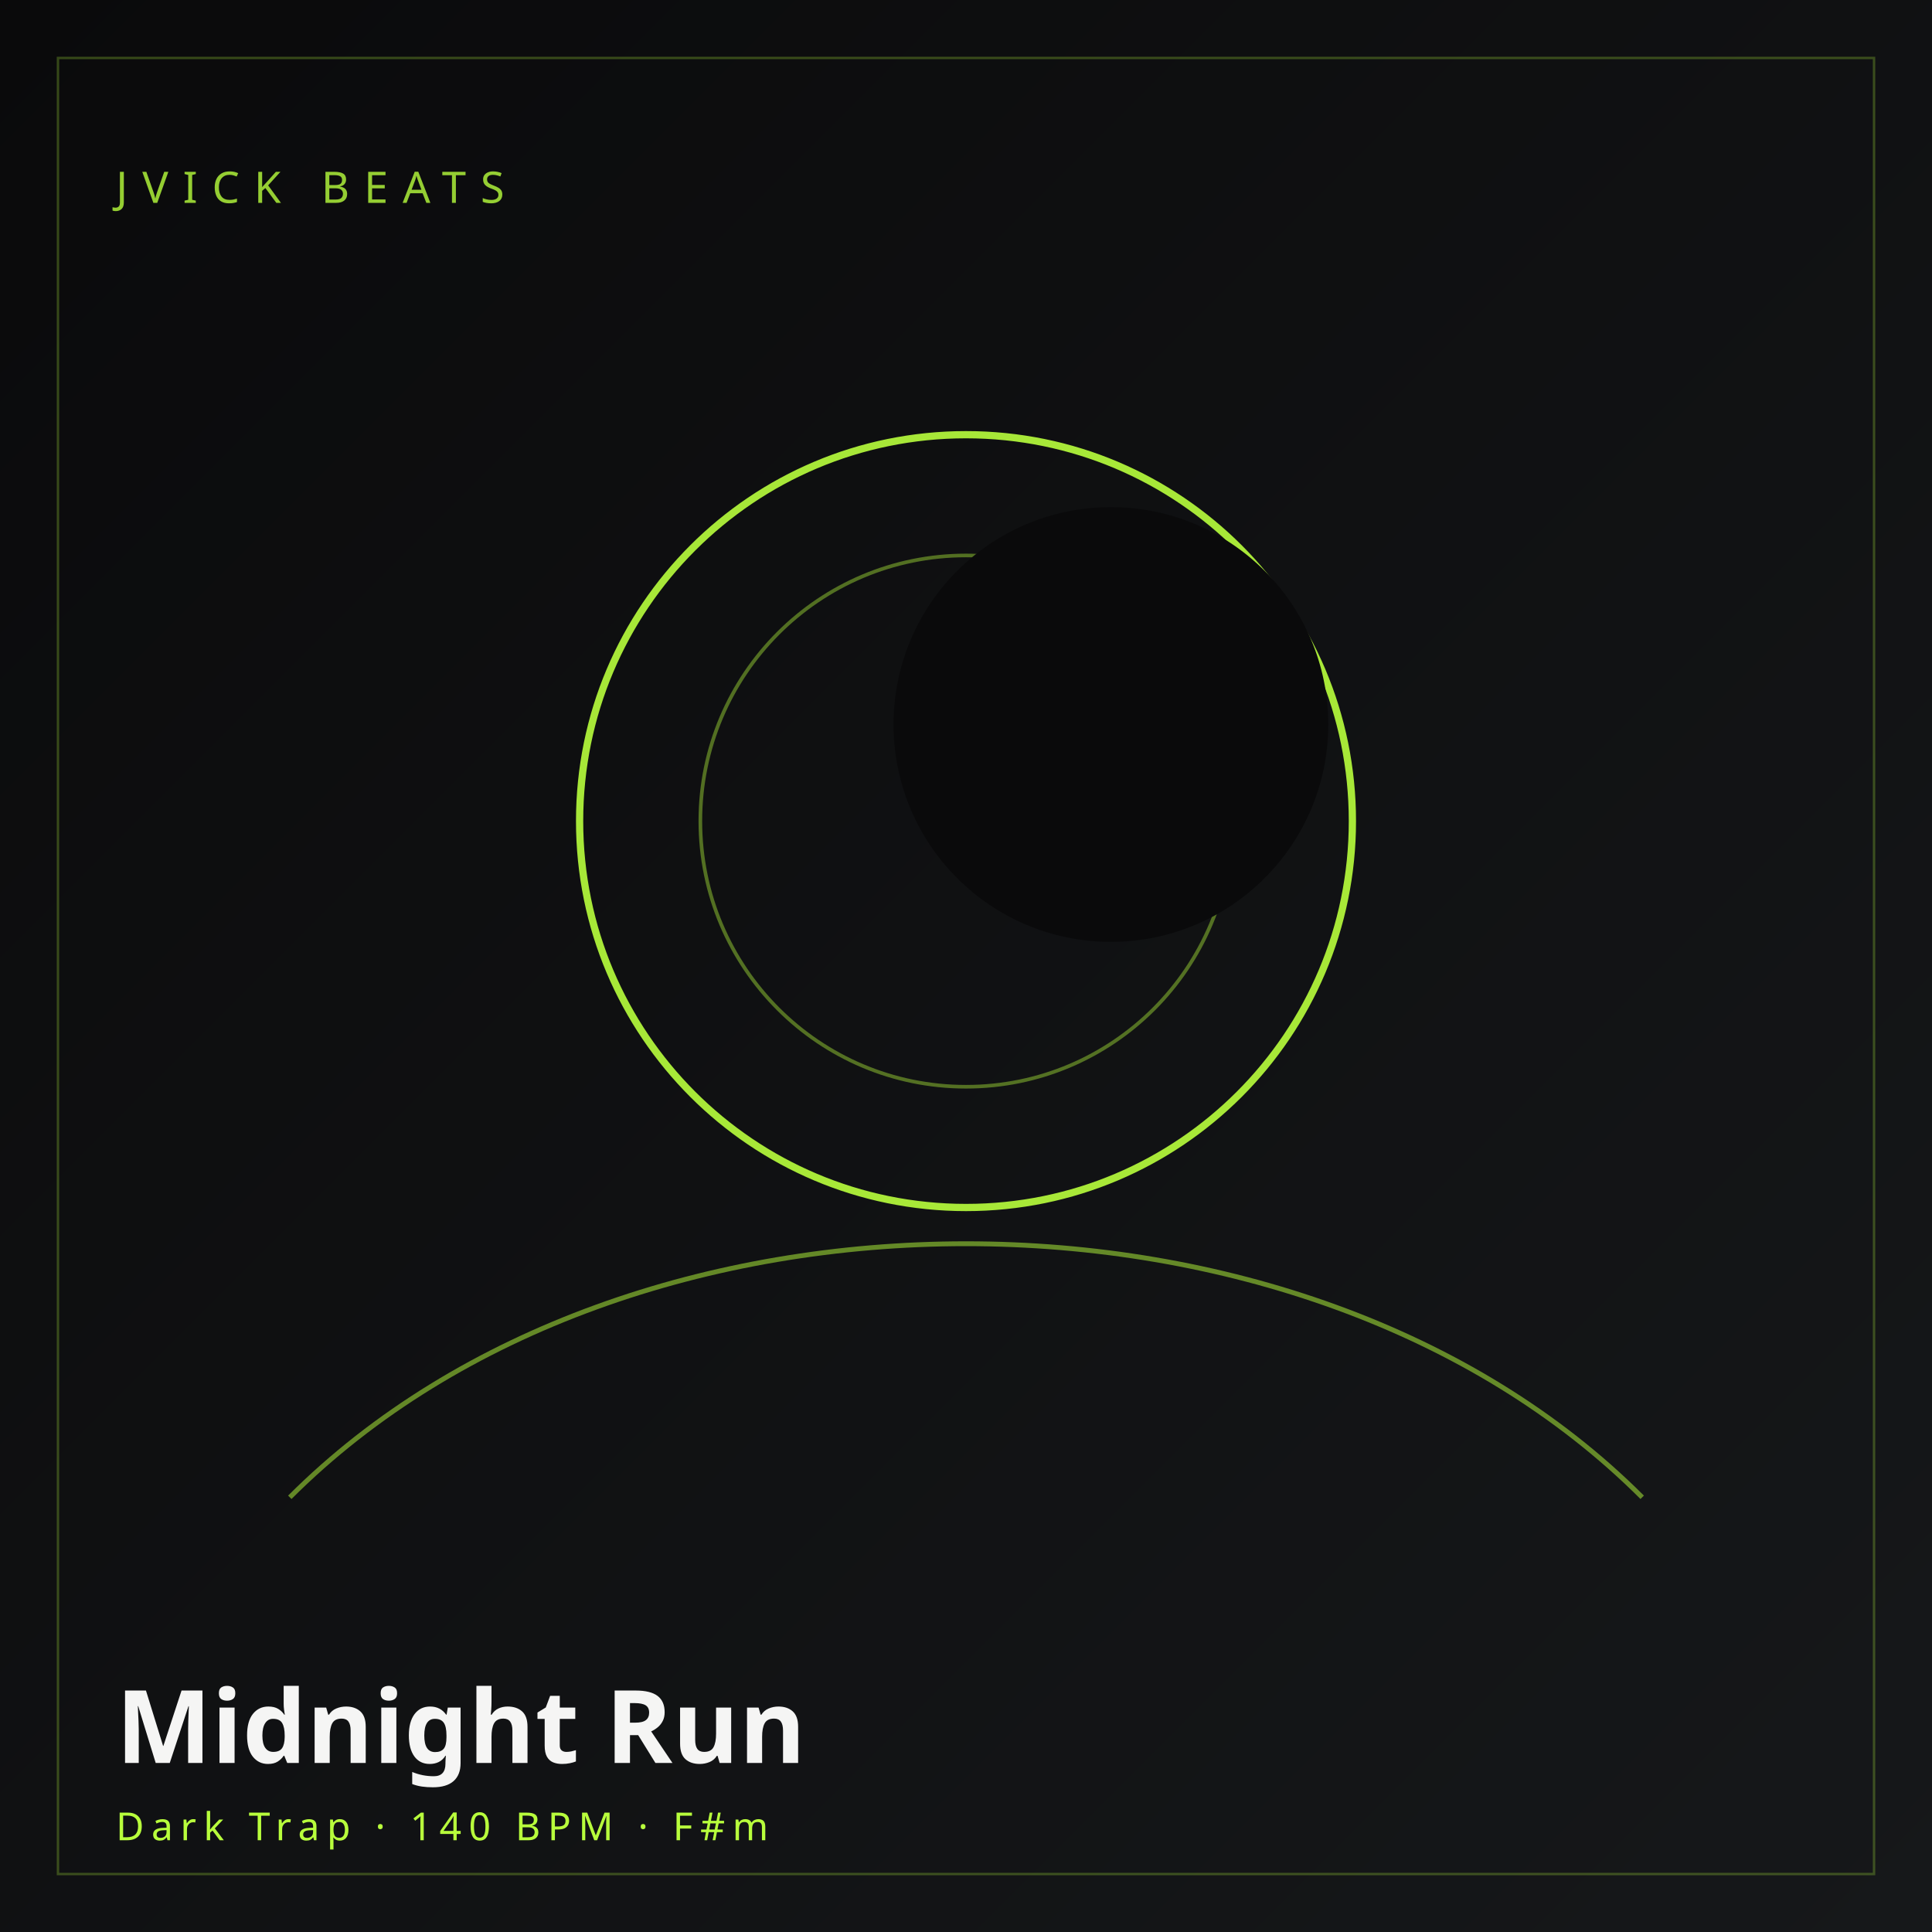
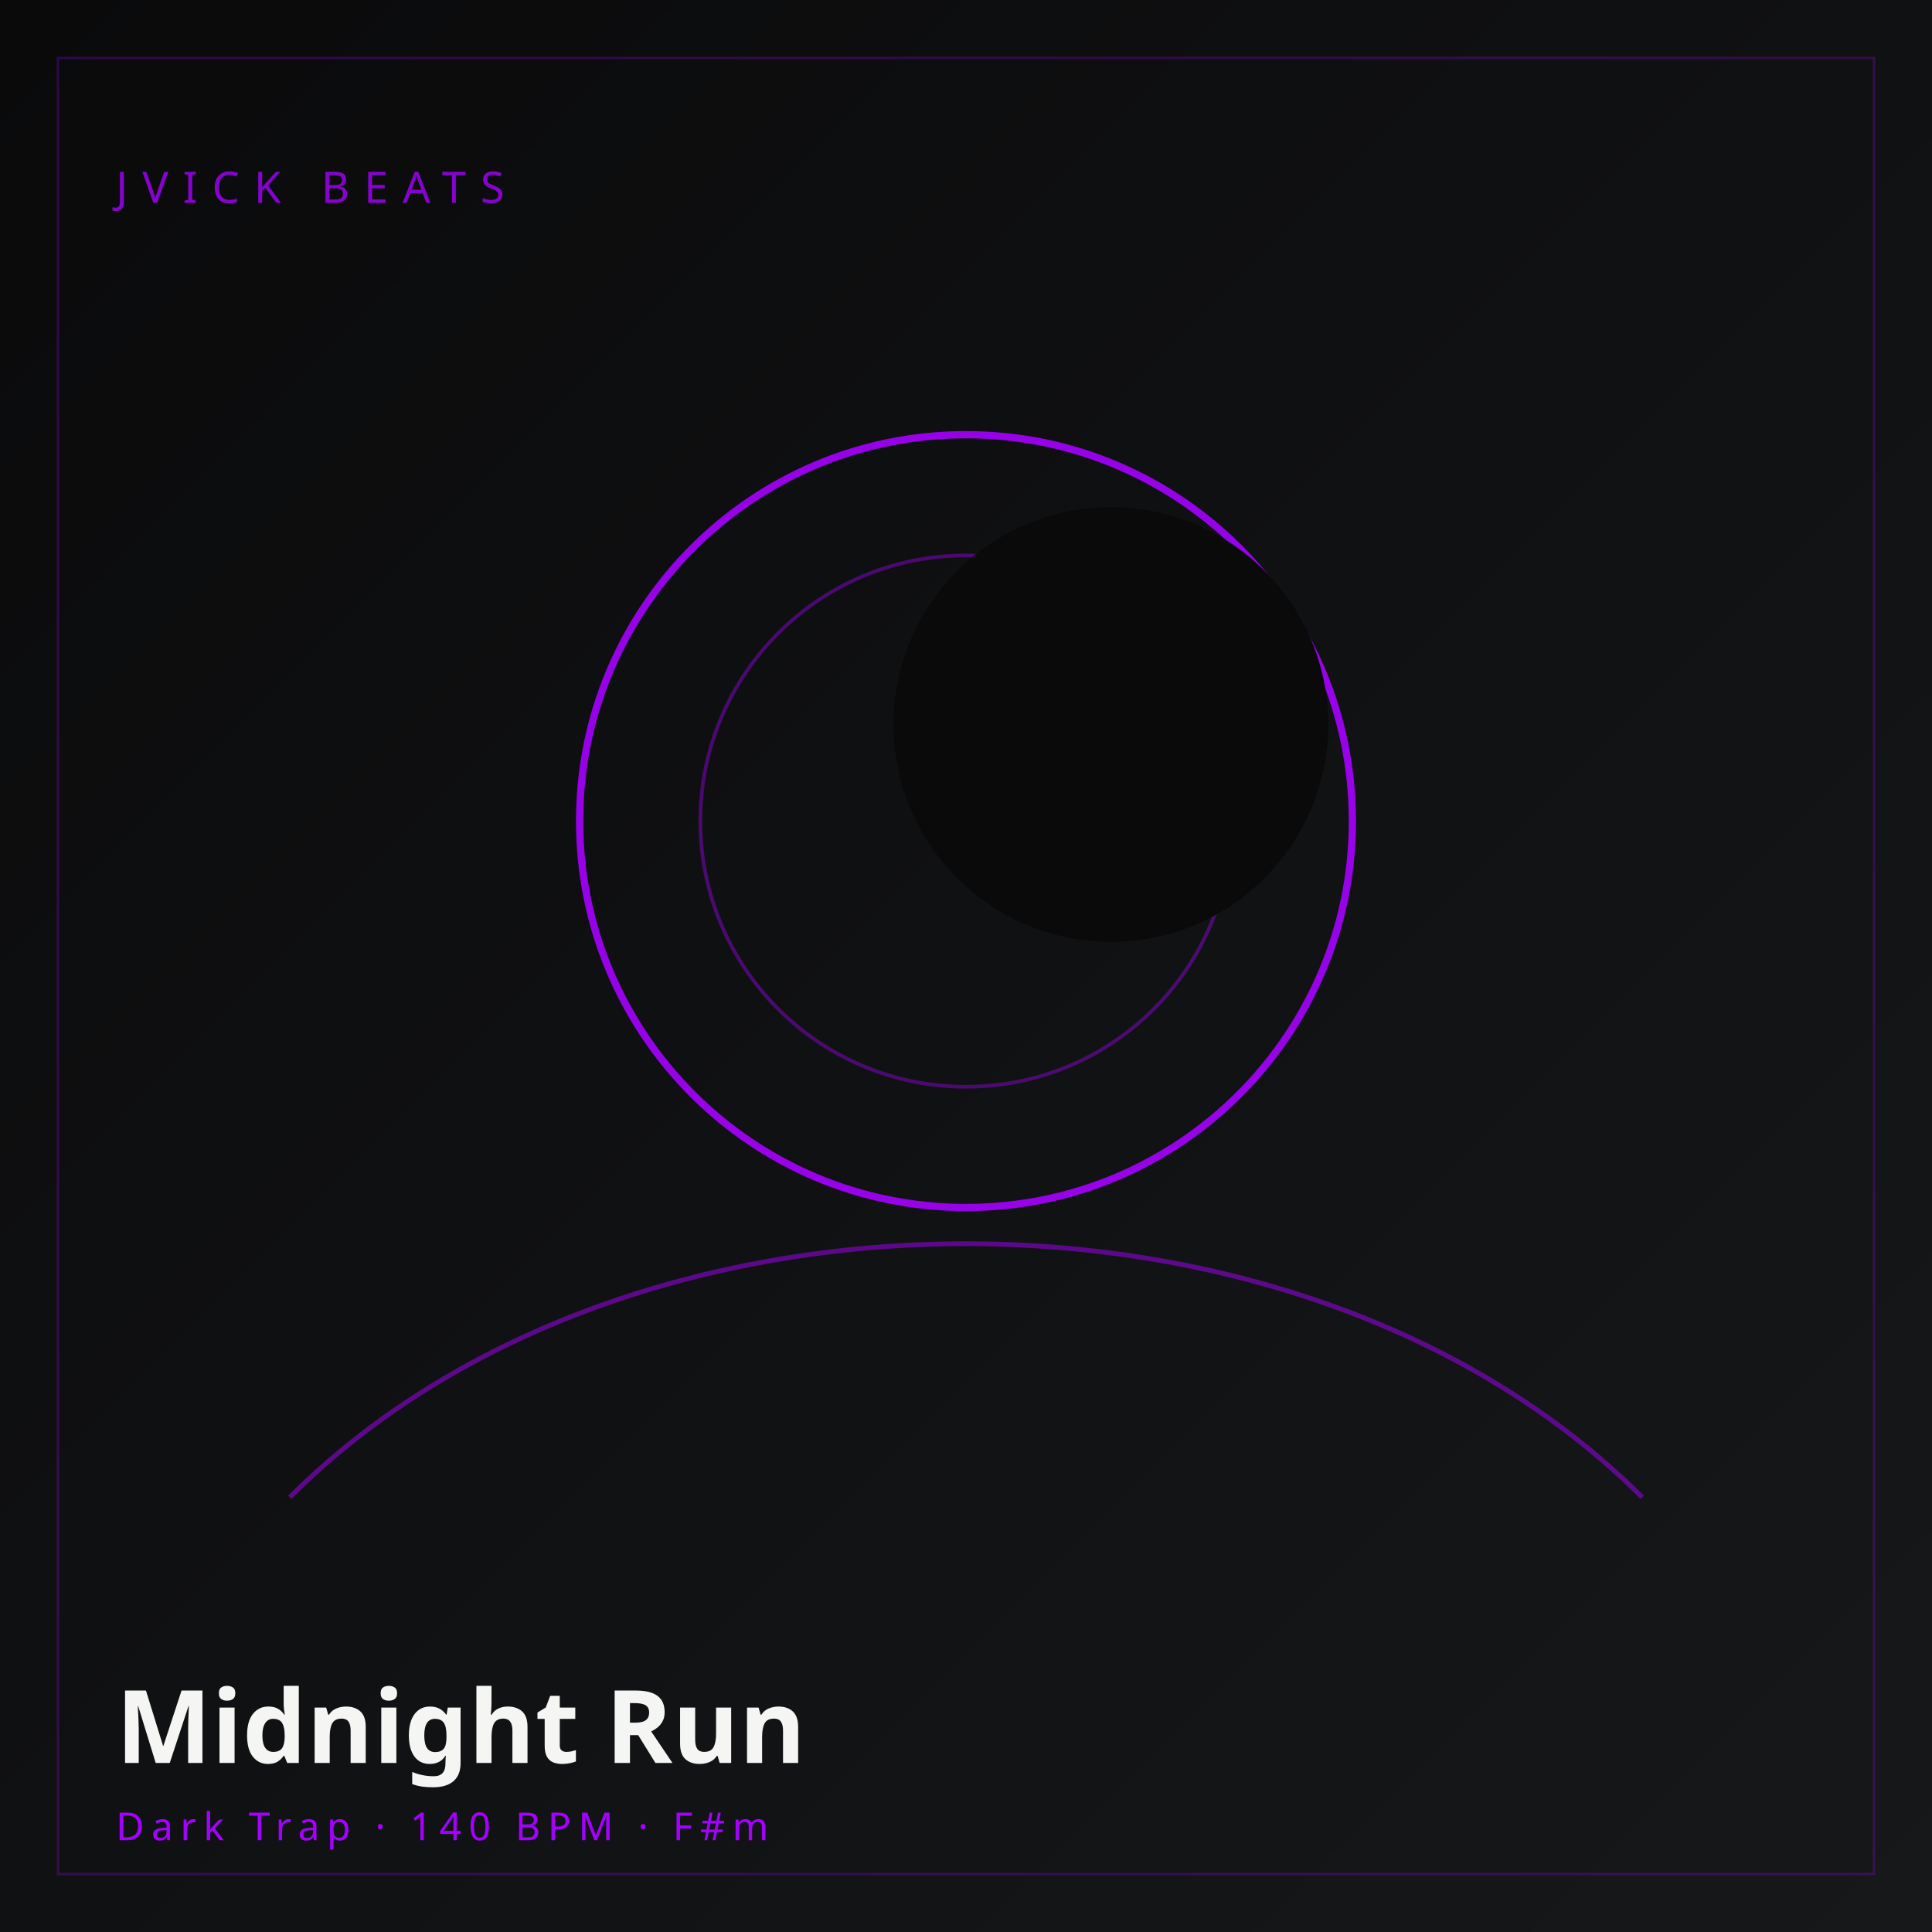
<svg xmlns="http://www.w3.org/2000/svg" viewBox="0 0 800 800" width="800" height="800">
  <defs>
    <linearGradient id="bg" x1="0" y1="0" x2="1" y2="1">
      <stop offset="0%" stop-color="#0a0a0b" />
      <stop offset="100%" stop-color="#16181a" />
    </linearGradient>
  </defs>
  <rect width="800" height="800" fill="url(#bg)" />
-   <rect x="24" y="24" width="752" height="752" fill="none" stroke="#b8ff3c" stroke-width="1" opacity="0.25" />
-   <circle cx="400" cy="340" r="160" fill="none" stroke="#b8ff3c" stroke-width="3" opacity="0.9" />
-   <circle cx="400" cy="340" r="110" fill="none" stroke="#b8ff3c" stroke-width="1.5" opacity="0.4" />
+   <rect x="24" y="24" width="752" height="752" fill="none" stroke="#A500FF" stroke-width="1" opacity="0.25" />
+   <circle cx="400" cy="340" r="160" fill="none" stroke="#A500FF" stroke-width="3" opacity="0.9" />
+   <circle cx="400" cy="340" r="110" fill="none" stroke="#A500FF" stroke-width="1.5" opacity="0.4" />
  <circle cx="460" cy="300" r="90" fill="#0a0a0b" />
-   <path d="M120 620 C 260 480, 540 480, 680 620" fill="none" stroke="#b8ff3c" stroke-width="2" opacity="0.5" />
-   <text x="48" y="84" fill="#b8ff3c" font-family="ui-sans-serif, system-ui, sans-serif" font-size="18" letter-spacing="6" opacity="0.8">JVICK BEATS</text>
+   <path d="M120 620 C 260 480, 540 480, 680 620" fill="none" stroke="#A500FF" stroke-width="2" opacity="0.5" />
+   <text x="48" y="84" fill="#A500FF" font-family="ui-sans-serif, system-ui, sans-serif" font-size="18" letter-spacing="6" opacity="0.8">JVICK BEATS</text>
  <text x="48" y="730" fill="#f5f5f4" font-family="ui-sans-serif, system-ui, sans-serif" font-size="42" font-weight="700">Midnight Run</text>
-   <text x="48" y="762" fill="#b8ff3c" font-family="ui-sans-serif, system-ui, sans-serif" font-size="16" letter-spacing="3">Dark Trap  ·  140 BPM  ·  F#m</text>
+   <text x="48" y="762" fill="#A500FF" font-family="ui-sans-serif, system-ui, sans-serif" font-size="16" letter-spacing="3">Dark Trap  ·  140 BPM  ·  F#m</text>
</svg>
